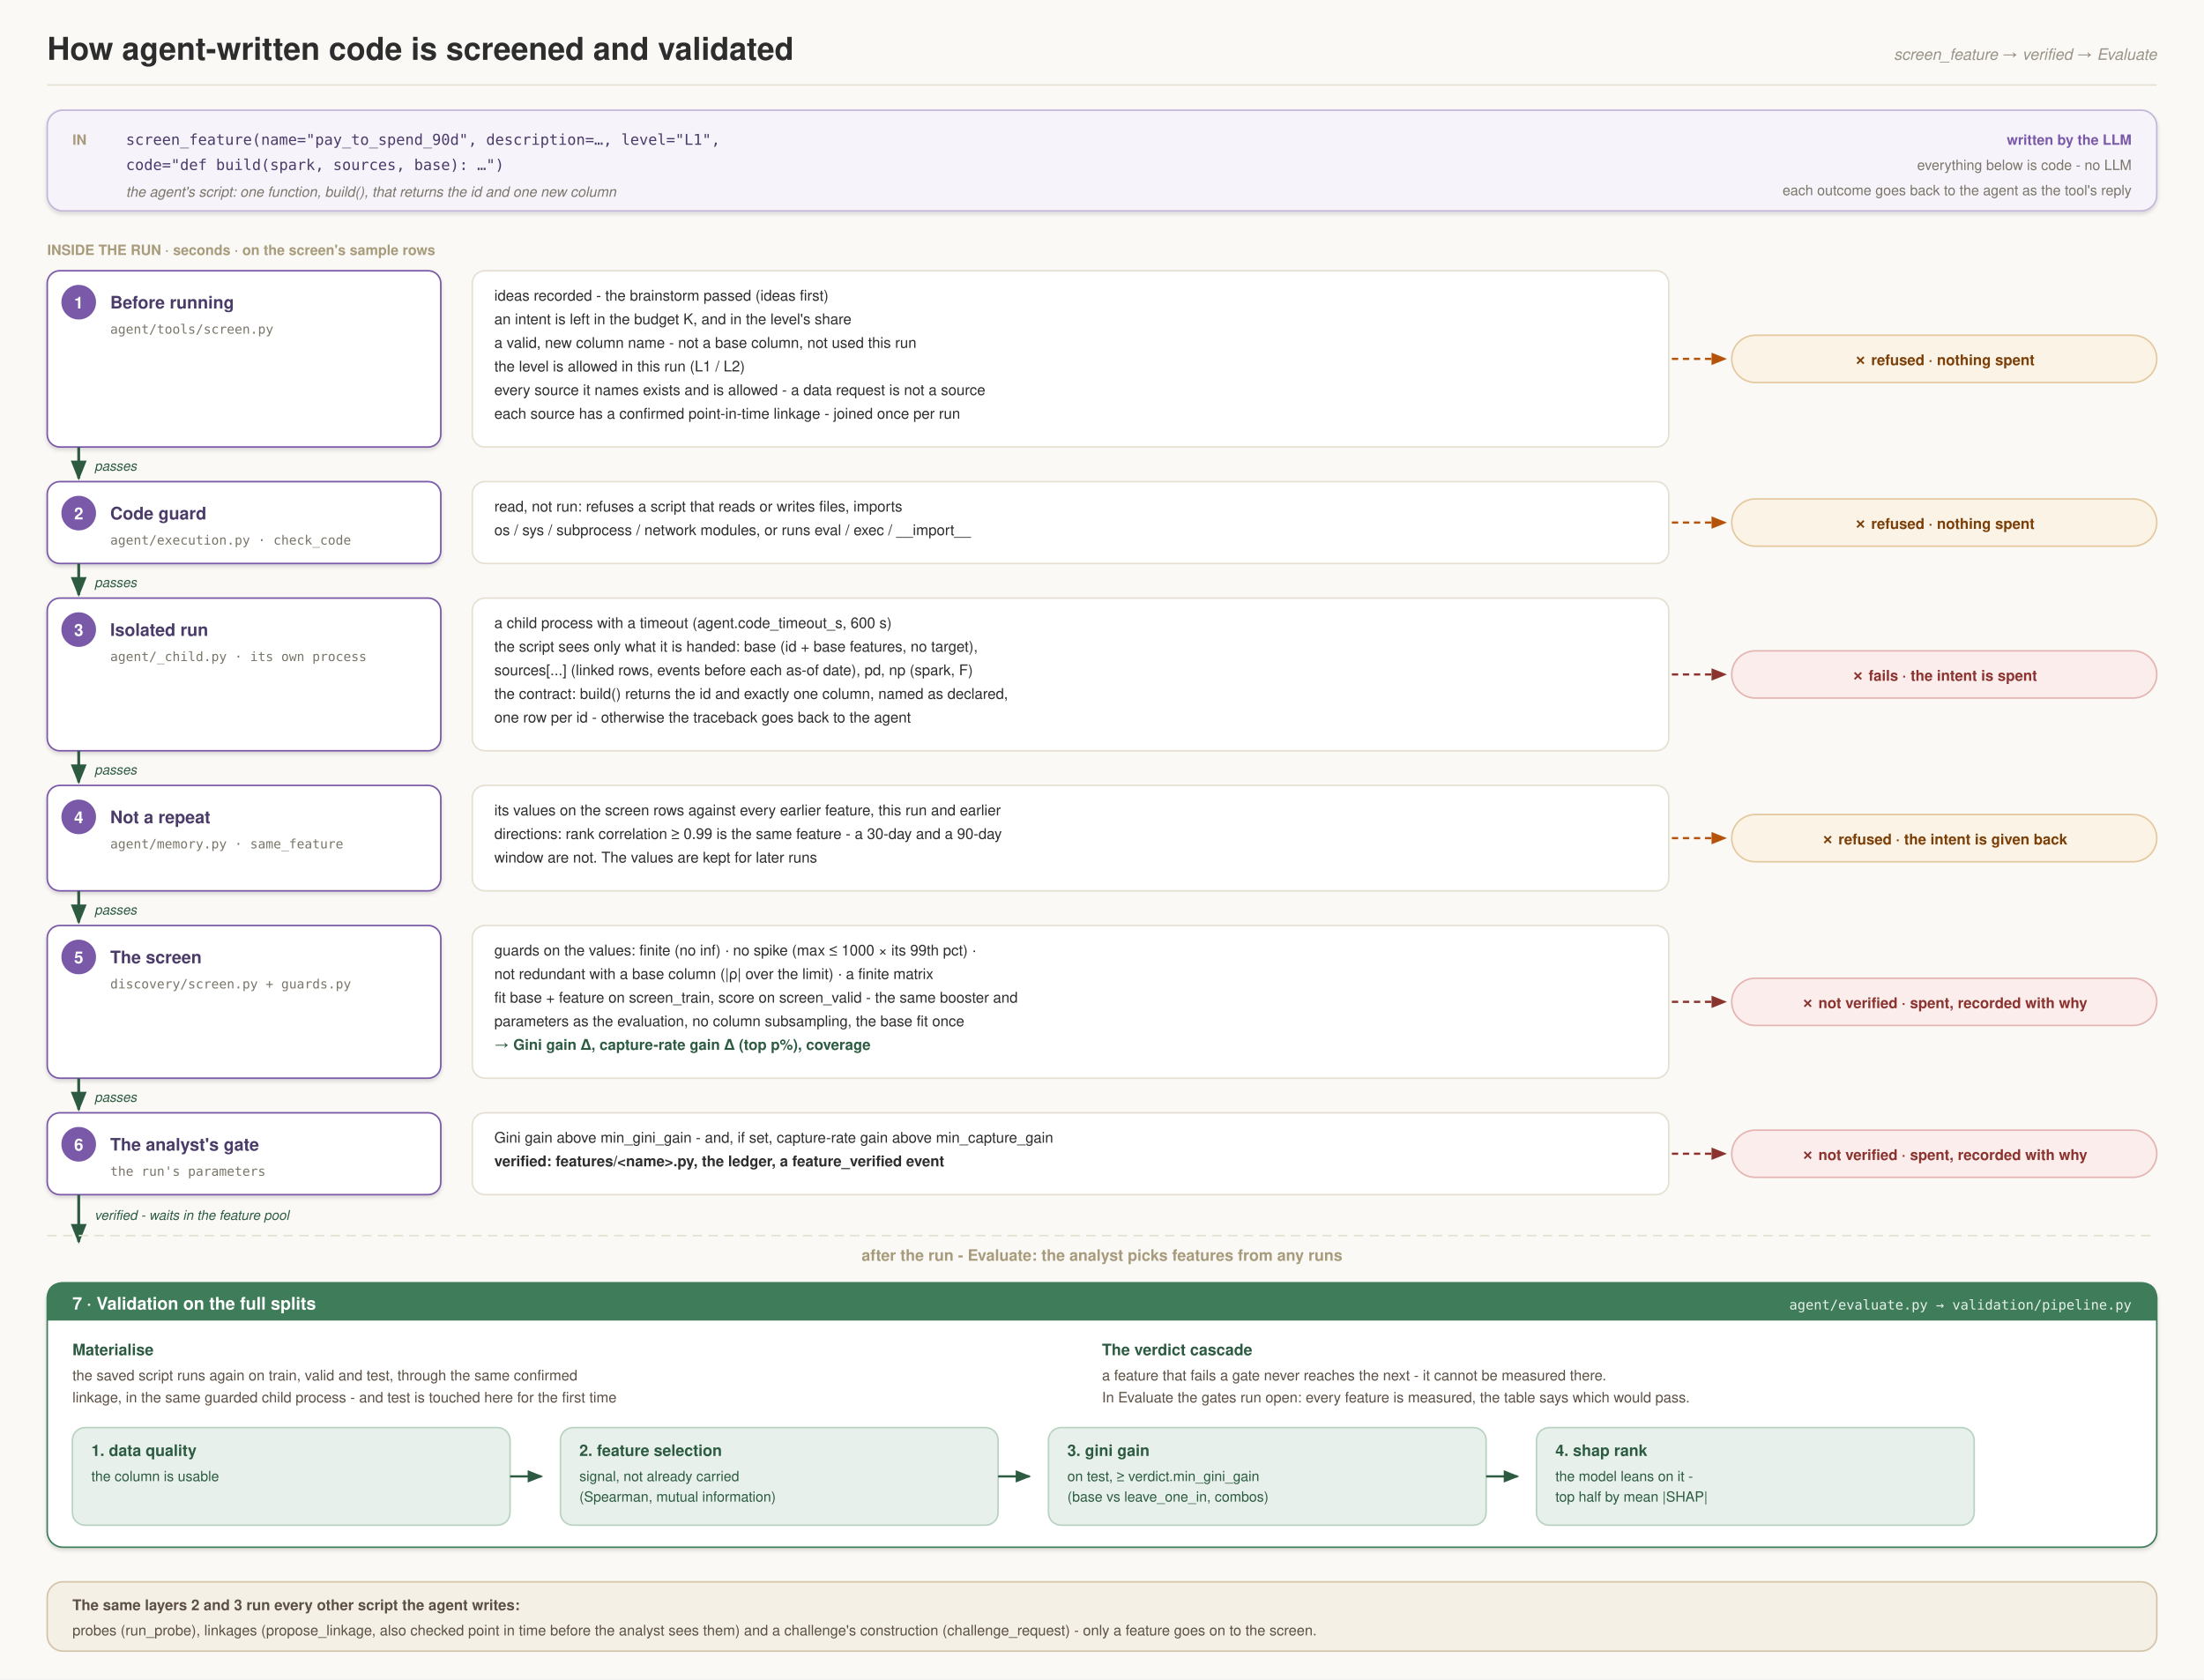
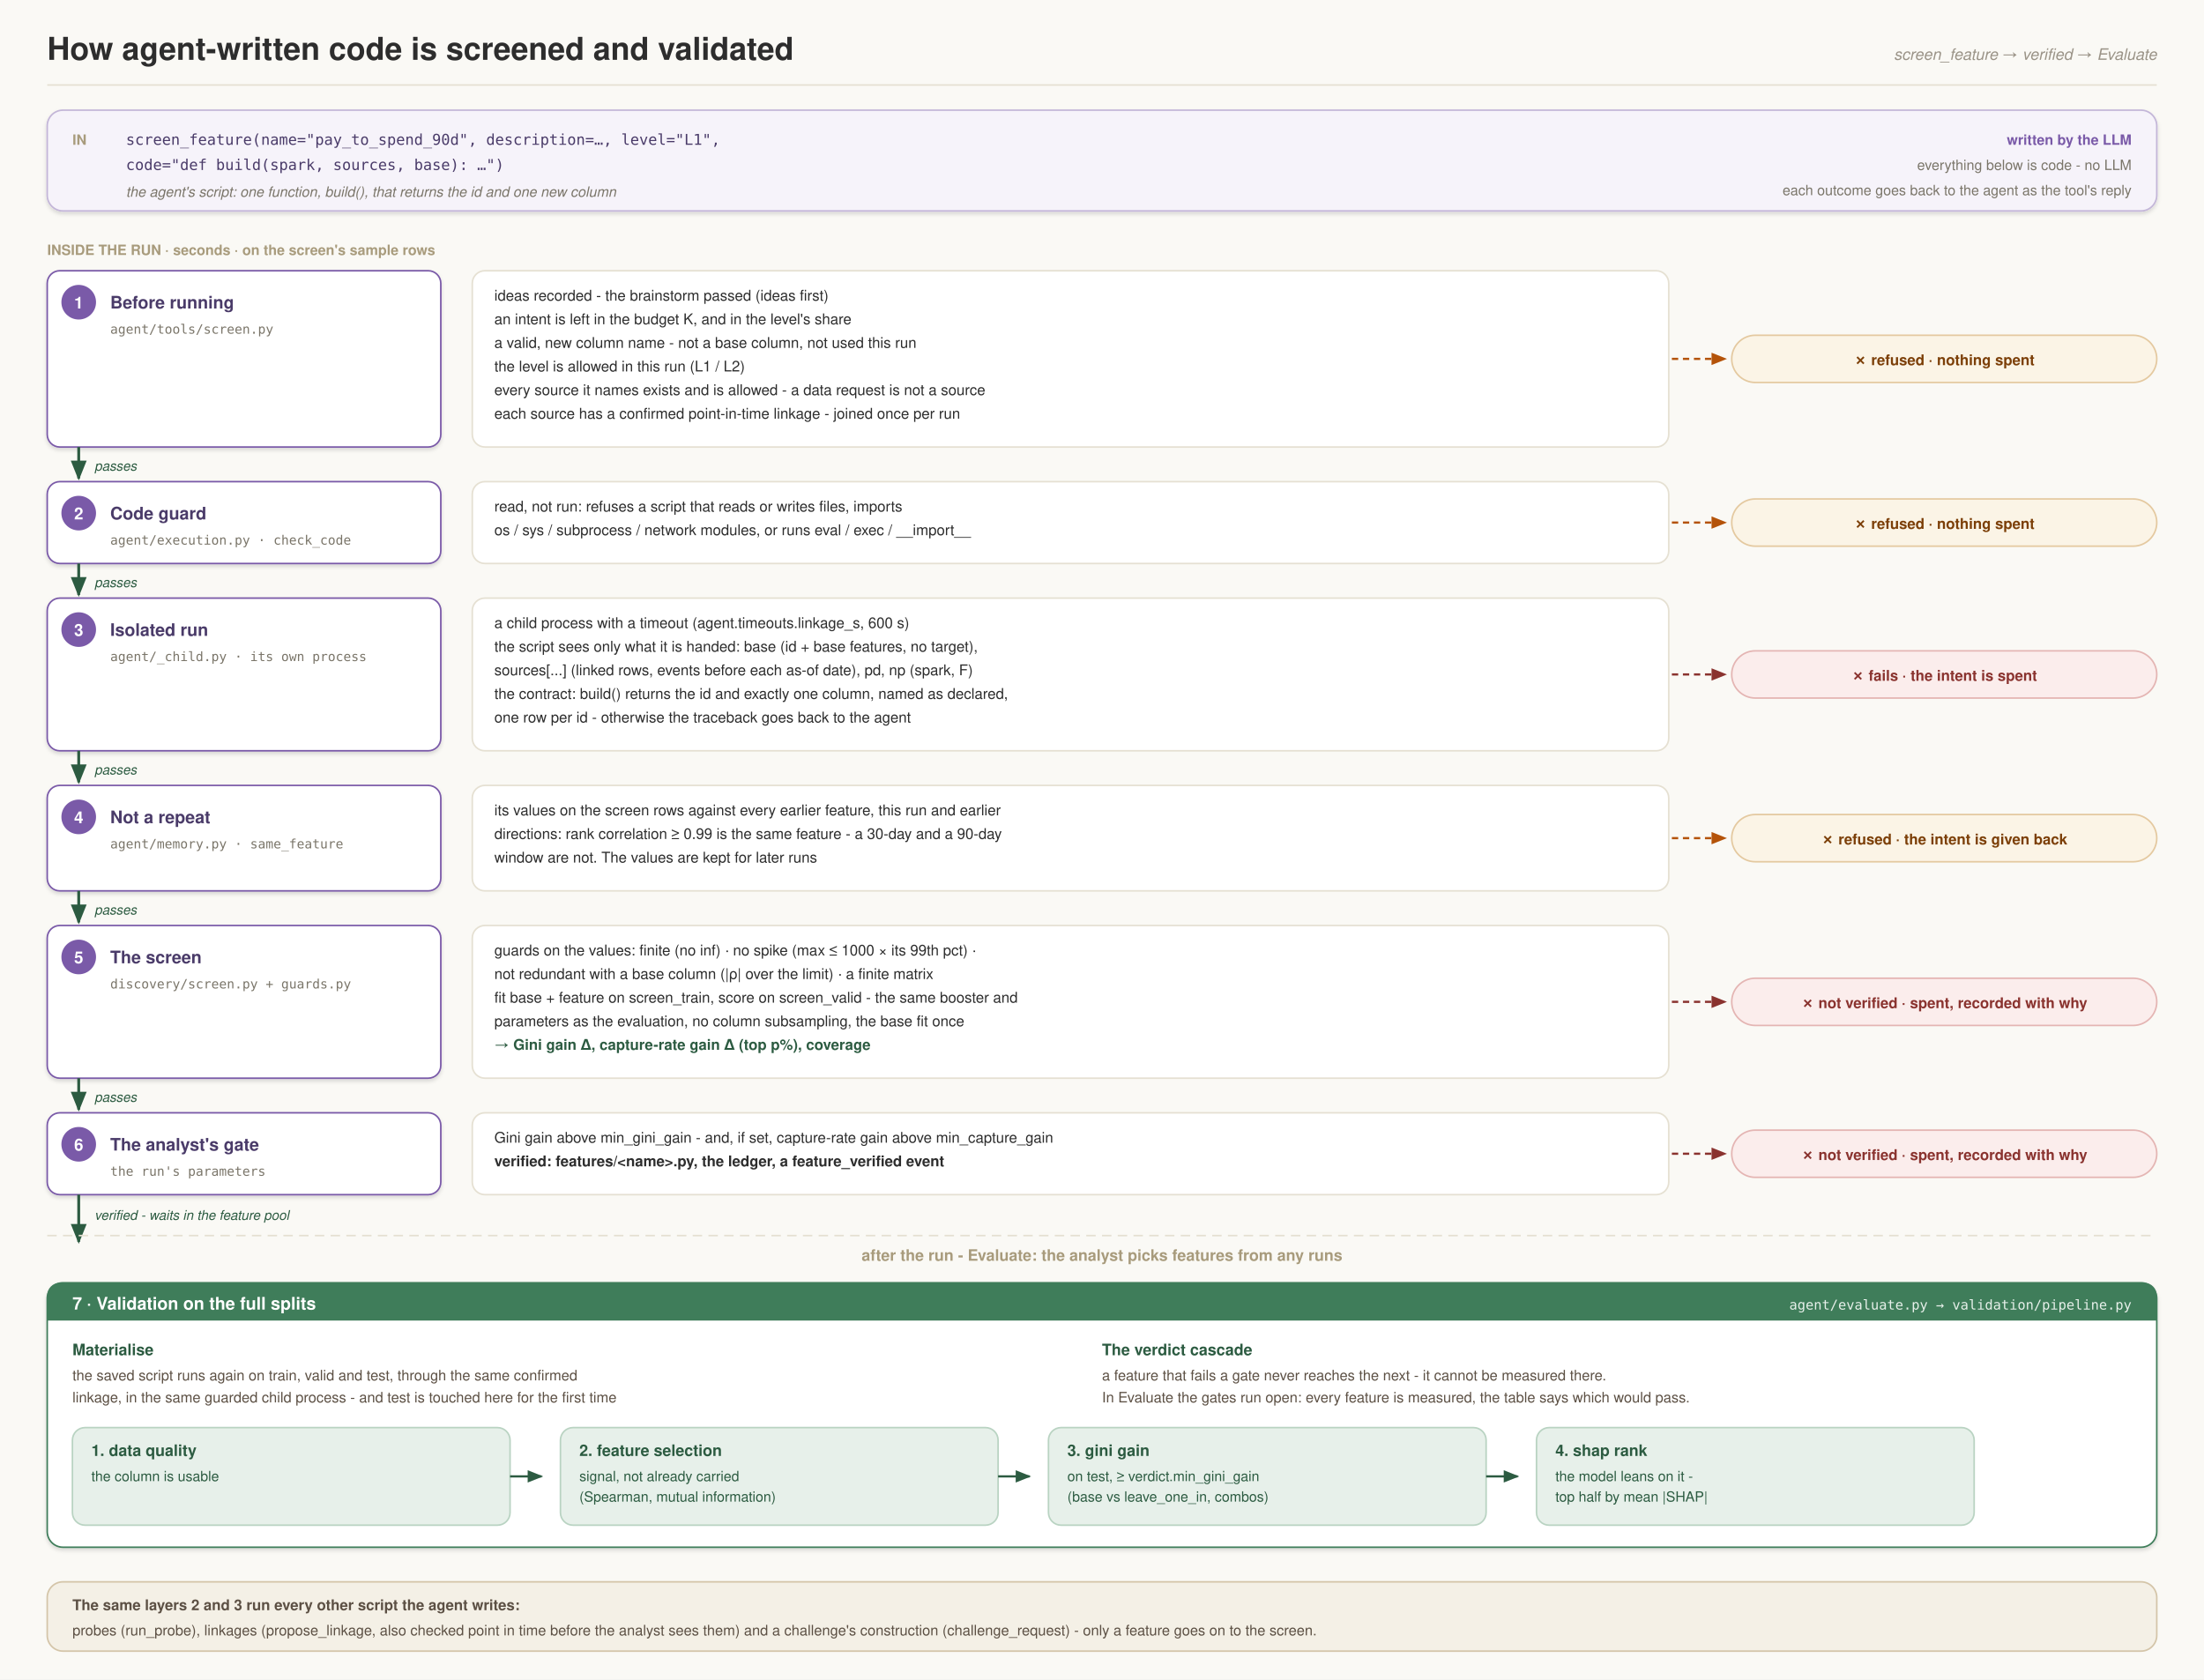
<svg xmlns="http://www.w3.org/2000/svg" viewBox="0 0 1400 1067" font-family="ui-sans-serif, -apple-system, 'Segoe UI', system-ui, Helvetica, sans-serif">
  <defs>
    <filter id="shadow" x="-20%" y="-20%" width="140%" height="140%">
      <feGaussianBlur in="SourceAlpha" stdDeviation="1.2" />
      <feOffset dy="1.5" />
      <feComponentTransfer>
        <feFuncA type="linear" slope="0.14" />
      </feComponentTransfer>
      <feMerge>
        <feMergeNode />
        <feMergeNode in="SourceGraphic" />
      </feMerge>
    </filter>
    <marker id="a-p" viewBox="0 0 10 10" refX="9" refY="5" markerWidth="7" markerHeight="7" orient="auto-start-reverse">
      <path d="M0,1 L10,5 L0,9 Z" fill="#7A5AA8" />
    </marker>
    <marker id="a-g" viewBox="0 0 10 10" refX="9" refY="5" markerWidth="7" markerHeight="7" orient="auto-start-reverse">
      <path d="M0,1 L10,5 L0,9 Z" fill="#2C5B41" />
    </marker>
    <marker id="a-a" viewBox="0 0 10 10" refX="9" refY="5" markerWidth="7" markerHeight="7" orient="auto-start-reverse">
      <path d="M0,1 L10,5 L0,9 Z" fill="#B45309" />
    </marker>
    <marker id="a-r" viewBox="0 0 10 10" refX="9" refY="5" markerWidth="7" markerHeight="7" orient="auto-start-reverse">
      <path d="M0,1 L10,5 L0,9 Z" fill="#8A332F" />
    </marker>
  </defs>
  <rect width="1400" height="1067" fill="#FAF9F5" />
  <text x="30" y="38" font-size="20" fill="#2D2D2D" font-weight="700">How agent-written code is screened and validated</text>
  <text x="1370" y="38" font-size="10" fill="#9A9387" font-style="italic" text-anchor="end">screen_feature → verified → Evaluate</text>
  <line x1="30" y1="54" x2="1370" y2="54" stroke="#E5E0D2" />
  <rect x="30" y="70" width="1340" height="64" rx="10" fill="#F6F3FA" stroke="#C3B6D8" stroke-width="1" filter="url(#shadow)" />
  <text x="46" y="92" font-size="9" fill="#A89B7C" font-weight="700">IN</text>
  <text x="80" y="92" font-size="9.5" fill="#4A3B69" font-family="ui-monospace, Menlo, monospace">screen_feature(name="pay_to_spend_90d", description=…, level="L1",</text>
  <text x="80" y="108" font-size="9.5" fill="#4A3B69" font-family="ui-monospace, Menlo, monospace">               code="def build(spark, sources, base): …")</text>
  <text x="80" y="125" font-size="9" fill="#7A7569" font-style="italic">the agent's script: one function, build(), that returns the id and one new column</text>
  <text x="1354" y="92" font-size="9" fill="#7A5AA8" font-weight="700" text-anchor="end">written by the LLM</text>
  <text x="1354" y="108" font-size="9" fill="#7A7569" text-anchor="end">everything below is code - no LLM</text>
  <text x="1354" y="124" font-size="9" fill="#7A7569" text-anchor="end">each outcome goes back to the agent as the tool's reply</text>
  <text x="30" y="162" font-size="9" fill="#A89B7C" font-weight="700">INSIDE THE RUN · seconds · on the screen's sample rows</text>
  <rect x="30" y="172" width="250" height="112" rx="8" fill="#FFFFFF" stroke="#7A5AA8" stroke-width="1" filter="url(#shadow)" />
  <circle cx="50" cy="192" r="11" fill="#7A5AA8" />
  <text x="50" y="196" font-size="10.5" fill="#FFFFFF" font-weight="700" text-anchor="middle">1</text>
  <text x="70" y="196" font-size="11" fill="#4A3B69" font-weight="700">Before running</text>
  <text x="70" y="212" font-size="8.2" fill="#7A7569" font-family="ui-monospace, Menlo, monospace">agent/tools/screen.py</text>
  <rect x="300" y="172" width="760" height="112" rx="8" fill="#FFFFFF" stroke="#E5E0D2" stroke-width="1" />
  <text x="314" y="191" font-size="9.4" fill="#2D2D2D">ideas recorded - the brainstorm passed (ideas first)</text>
  <text x="314" y="206" font-size="9.4" fill="#2D2D2D">an intent is left in the budget K, and in the level's share</text>
  <text x="314" y="221" font-size="9.4" fill="#2D2D2D">a valid, new column name - not a base column, not used this run</text>
  <text x="314" y="236" font-size="9.4" fill="#2D2D2D">the level is allowed in this run (L1 / L2)</text>
  <text x="314" y="251" font-size="9.4" fill="#2D2D2D">every source it names exists and is allowed - a data request is not a source</text>
  <text x="314" y="266" font-size="9.4" fill="#2D2D2D">each source has a confirmed point-in-time linkage - joined once per run</text>
  <rect x="1100" y="213.0" width="270" height="30" rx="15" fill="#FBF4E6" stroke="#E4C9A0" stroke-width="1" />
  <text x="1235.0" y="232.0" font-size="9.4" fill="#7C3F08" font-weight="600" text-anchor="middle">✗ refused · nothing spent</text>
  <line x1="1062" y1="228.0" x2="1096" y2="228.0" stroke="#B45309" stroke-width="1.4" stroke-dasharray="4,3" marker-end="url(#a-a)" />
  <rect x="30" y="306" width="250" height="52" rx="8" fill="#FFFFFF" stroke="#7A5AA8" stroke-width="1" filter="url(#shadow)" />
  <circle cx="50" cy="326" r="11" fill="#7A5AA8" />
  <text x="50" y="330" font-size="10.5" fill="#FFFFFF" font-weight="700" text-anchor="middle">2</text>
  <text x="70" y="330" font-size="11" fill="#4A3B69" font-weight="700">Code guard</text>
  <text x="70" y="346" font-size="8.2" fill="#7A7569" font-family="ui-monospace, Menlo, monospace">agent/execution.py · check_code</text>
  <rect x="300" y="306" width="760" height="52" rx="8" fill="#FFFFFF" stroke="#E5E0D2" stroke-width="1" />
  <text x="314" y="325" font-size="9.4" fill="#2D2D2D">read, not run: refuses a script that reads or writes files, imports</text>
  <text x="314" y="340" font-size="9.4" fill="#2D2D2D">os / sys / subprocess / network modules, or runs eval / exec / __import__</text>
  <rect x="1100" y="317.0" width="270" height="30" rx="15" fill="#FBF4E6" stroke="#E4C9A0" stroke-width="1" />
  <text x="1235.0" y="336.0" font-size="9.4" fill="#7C3F08" font-weight="600" text-anchor="middle">✗ refused · nothing spent</text>
  <line x1="1062" y1="332.0" x2="1096" y2="332.0" stroke="#B45309" stroke-width="1.4" stroke-dasharray="4,3" marker-end="url(#a-a)" />
  <rect x="30" y="380" width="250" height="97" rx="8" fill="#FFFFFF" stroke="#7A5AA8" stroke-width="1" filter="url(#shadow)" />
  <circle cx="50" cy="400" r="11" fill="#7A5AA8" />
  <text x="50" y="404" font-size="10.5" fill="#FFFFFF" font-weight="700" text-anchor="middle">3</text>
  <text x="70" y="404" font-size="11" fill="#4A3B69" font-weight="700">Isolated run</text>
  <text x="70" y="420" font-size="8.2" fill="#7A7569" font-family="ui-monospace, Menlo, monospace">agent/_child.py · its own process</text>
  <rect x="300" y="380" width="760" height="97" rx="8" fill="#FFFFFF" stroke="#E5E0D2" stroke-width="1" />
-   <text x="314" y="399" font-size="9.4" fill="#2D2D2D">a child process with a timeout (agent.code_timeout_s, 600 s)</text>
+   <text x="314" y="399" font-size="9.4" fill="#2D2D2D">a child process with a timeout (agent.timeouts.linkage_s, 600 s)</text>
  <text x="314" y="414" font-size="9.4" fill="#2D2D2D">the script sees only what it is handed: base (id + base features, no target),</text>
  <text x="314" y="429" font-size="9.4" fill="#2D2D2D">sources[...] (linked rows, events before each as-of date), pd, np (spark, F)</text>
  <text x="314" y="444" font-size="9.4" fill="#2D2D2D">the contract: build() returns the id and exactly one column, named as declared,</text>
  <text x="314" y="459" font-size="9.4" fill="#2D2D2D">one row per id - otherwise the traceback goes back to the agent</text>
  <rect x="1100" y="413.5" width="270" height="30" rx="15" fill="#FBEDEC" stroke="#E4B5B3" stroke-width="1" />
  <text x="1235.0" y="432.5" font-size="9.4" fill="#8A332F" font-weight="600" text-anchor="middle">✗ fails · the intent is spent</text>
  <line x1="1062" y1="428.5" x2="1096" y2="428.5" stroke="#8A332F" stroke-width="1.4" stroke-dasharray="4,3" marker-end="url(#a-r)" />
  <rect x="30" y="499" width="250" height="67" rx="8" fill="#FFFFFF" stroke="#7A5AA8" stroke-width="1" filter="url(#shadow)" />
  <circle cx="50" cy="519" r="11" fill="#7A5AA8" />
  <text x="50" y="523" font-size="10.5" fill="#FFFFFF" font-weight="700" text-anchor="middle">4</text>
  <text x="70" y="523" font-size="11" fill="#4A3B69" font-weight="700">Not a repeat</text>
  <text x="70" y="539" font-size="8.2" fill="#7A7569" font-family="ui-monospace, Menlo, monospace">agent/memory.py · same_feature</text>
  <rect x="300" y="499" width="760" height="67" rx="8" fill="#FFFFFF" stroke="#E5E0D2" stroke-width="1" />
  <text x="314" y="518" font-size="9.4" fill="#2D2D2D">its values on the screen rows against every earlier feature, this run and earlier</text>
  <text x="314" y="533" font-size="9.4" fill="#2D2D2D">directions: rank correlation ≥ 0.99 is the same feature - a 30-day and a 90-day</text>
  <text x="314" y="548" font-size="9.4" fill="#2D2D2D">window are not. The values are kept for later runs</text>
  <rect x="1100" y="517.5" width="270" height="30" rx="15" fill="#FBF4E6" stroke="#E4C9A0" stroke-width="1" />
  <text x="1235.0" y="536.5" font-size="9.4" fill="#7C3F08" font-weight="600" text-anchor="middle">✗ refused · the intent is given back</text>
  <line x1="1062" y1="532.5" x2="1096" y2="532.5" stroke="#B45309" stroke-width="1.4" stroke-dasharray="4,3" marker-end="url(#a-a)" />
  <rect x="30" y="588" width="250" height="97" rx="8" fill="#FFFFFF" stroke="#7A5AA8" stroke-width="1" filter="url(#shadow)" />
  <circle cx="50" cy="608" r="11" fill="#7A5AA8" />
  <text x="50" y="612" font-size="10.5" fill="#FFFFFF" font-weight="700" text-anchor="middle">5</text>
  <text x="70" y="612" font-size="11" fill="#4A3B69" font-weight="700">The screen</text>
  <text x="70" y="628" font-size="8.2" fill="#7A7569" font-family="ui-monospace, Menlo, monospace">discovery/screen.py + guards.py</text>
  <rect x="300" y="588" width="760" height="97" rx="8" fill="#FFFFFF" stroke="#E5E0D2" stroke-width="1" />
  <text x="314" y="607" font-size="9.4" fill="#2D2D2D">guards on the values: finite (no inf) · no spike (max ≤ 1000 × its 99th pct) ·</text>
  <text x="314" y="622" font-size="9.4" fill="#2D2D2D">not redundant with a base column (|ρ| over the limit) · a finite matrix</text>
  <text x="314" y="637" font-size="9.4" fill="#2D2D2D">fit base + feature on screen_train, score on screen_valid - the same booster and</text>
  <text x="314" y="652" font-size="9.4" fill="#2D2D2D">parameters as the evaluation, no column subsampling, the base fit once</text>
  <text x="314" y="667" font-size="9.4" fill="#2C5B41" font-weight="600">→ Gini gain Δ, capture-rate gain Δ (top p%), coverage</text>
  <rect x="1100" y="621.5" width="270" height="30" rx="15" fill="#FBEDEC" stroke="#E4B5B3" stroke-width="1" />
  <text x="1235.0" y="640.5" font-size="9.4" fill="#8A332F" font-weight="600" text-anchor="middle">✗ not verified · spent, recorded with why</text>
  <line x1="1062" y1="636.5" x2="1096" y2="636.5" stroke="#8A332F" stroke-width="1.4" stroke-dasharray="4,3" marker-end="url(#a-r)" />
  <rect x="30" y="707" width="250" height="52" rx="8" fill="#FFFFFF" stroke="#7A5AA8" stroke-width="1" filter="url(#shadow)" />
  <circle cx="50" cy="727" r="11" fill="#7A5AA8" />
  <text x="50" y="731" font-size="10.5" fill="#FFFFFF" font-weight="700" text-anchor="middle">6</text>
  <text x="70" y="731" font-size="11" fill="#4A3B69" font-weight="700">The analyst's gate</text>
  <text x="70" y="747" font-size="8.2" fill="#7A7569" font-family="ui-monospace, Menlo, monospace">the run's parameters</text>
  <rect x="300" y="707" width="760" height="52" rx="8" fill="#FFFFFF" stroke="#E5E0D2" stroke-width="1" />
  <text x="314" y="726" font-size="9.4" fill="#2D2D2D">Gini gain above min_gini_gain - and, if set, capture-rate gain above min_capture_gain</text>
  <text x="314" y="741" font-size="9.4" fill="#2D2D2D" font-weight="600">verified: features/&lt;name&gt;.py, the ledger, a feature_verified event</text>
  <rect x="1100" y="718.0" width="270" height="30" rx="15" fill="#FBEDEC" stroke="#E4B5B3" stroke-width="1" />
  <text x="1235.0" y="737.0" font-size="9.4" fill="#8A332F" font-weight="600" text-anchor="middle">✗ not verified · spent, recorded with why</text>
  <line x1="1062" y1="733.0" x2="1096" y2="733.0" stroke="#8A332F" stroke-width="1.4" stroke-dasharray="4,3" marker-end="url(#a-r)" />
  <line x1="50" y1="284" x2="50" y2="304" stroke="#2C5B41" stroke-width="1.8" marker-end="url(#a-g)" />
  <text x="60" y="299" font-size="8.5" fill="#2C5B41" font-style="italic">passes</text>
  <line x1="50" y1="358" x2="50" y2="378" stroke="#2C5B41" stroke-width="1.8" marker-end="url(#a-g)" />
  <text x="60" y="373" font-size="8.5" fill="#2C5B41" font-style="italic">passes</text>
  <line x1="50" y1="477" x2="50" y2="497" stroke="#2C5B41" stroke-width="1.8" marker-end="url(#a-g)" />
  <text x="60" y="492" font-size="8.5" fill="#2C5B41" font-style="italic">passes</text>
  <line x1="50" y1="566" x2="50" y2="586" stroke="#2C5B41" stroke-width="1.8" marker-end="url(#a-g)" />
  <text x="60" y="581" font-size="8.5" fill="#2C5B41" font-style="italic">passes</text>
  <line x1="50" y1="685" x2="50" y2="705" stroke="#2C5B41" stroke-width="1.8" marker-end="url(#a-g)" />
  <text x="60" y="700" font-size="8.5" fill="#2C5B41" font-style="italic">passes</text>
  <line x1="50" y1="759" x2="50" y2="789" stroke="#2C5B41" stroke-width="1.8" marker-end="url(#a-g)" />
  <text x="60" y="775" font-size="8.5" fill="#2C5B41" font-style="italic">verified - waits in the feature pool</text>
  <line x1="30" y1="785" x2="1370" y2="785" stroke="#E5E0D2" stroke-dasharray="6,4" />
  <text x="700.0" y="801" font-size="10" fill="#A89B7C" font-weight="700" text-anchor="middle">after the run - Evaluate: the analyst picks features from any runs</text>
  <rect x="30" y="815" width="1340" height="168" rx="10" fill="#FFFFFF" stroke="#3F7D5A" stroke-width="1" filter="url(#shadow)" />
  <path d="M38,815 h1324 a8,8 0 0 1 8,8 v16 h-1340 v-16 a8,8 0 0 1 8,-8 z" fill="#3F7D5A" />
  <text x="46" y="832" font-size="11" fill="#FFFFFF" font-weight="700">7 · Validation on the full splits</text>
  <text x="1354" y="832" font-size="8.6" fill="#E7F0EA" text-anchor="end" font-family="ui-monospace, Menlo, monospace">agent/evaluate.py → validation/pipeline.py</text>
  <text x="46" y="861" font-size="10" fill="#2C5B41" font-weight="700">Materialise</text>
  <text x="46" y="877" font-size="9.2" fill="#5C5044">the saved script runs again on train, valid and test, through the same confirmed</text>
  <text x="46" y="891" font-size="9.2" fill="#5C5044">linkage, in the same guarded child process - and test is touched here for the first time</text>
  <rect x="46" y="907" width="278" height="62" rx="8" fill="#E7F0EA" stroke="#B9D3C2" stroke-width="1" />
  <text x="58" y="925" font-size="10" fill="#2C5B41" font-weight="700">1. data quality</text>
  <text x="58" y="941" font-size="8.9" fill="#2C5B41">the column is usable</text>
  <line x1="324" y1="938" x2="344" y2="938" stroke="#2C5B41" stroke-width="1.4" marker-end="url(#a-g)" />
  <rect x="356" y="907" width="278" height="62" rx="8" fill="#E7F0EA" stroke="#B9D3C2" stroke-width="1" />
  <text x="368" y="925" font-size="10" fill="#2C5B41" font-weight="700">2. feature selection</text>
  <text x="368" y="941" font-size="8.9" fill="#2C5B41">signal, not already carried</text>
  <text x="368" y="954" font-size="8.9" fill="#2C5B41">(Spearman, mutual information)</text>
  <line x1="634" y1="938" x2="654" y2="938" stroke="#2C5B41" stroke-width="1.4" marker-end="url(#a-g)" />
  <rect x="666" y="907" width="278" height="62" rx="8" fill="#E7F0EA" stroke="#B9D3C2" stroke-width="1" />
  <text x="678" y="925" font-size="10" fill="#2C5B41" font-weight="700">3. gini gain</text>
  <text x="678" y="941" font-size="8.9" fill="#2C5B41">on test, ≥ verdict.min_gini_gain</text>
  <text x="678" y="954" font-size="8.9" fill="#2C5B41">(base vs leave_one_in, combos)</text>
  <line x1="944" y1="938" x2="964" y2="938" stroke="#2C5B41" stroke-width="1.4" marker-end="url(#a-g)" />
  <rect x="976" y="907" width="278" height="62" rx="8" fill="#E7F0EA" stroke="#B9D3C2" stroke-width="1" />
  <text x="988" y="925" font-size="10" fill="#2C5B41" font-weight="700">4. shap rank</text>
  <text x="988" y="941" font-size="8.9" fill="#2C5B41">the model leans on it -</text>
  <text x="988" y="954" font-size="8.9" fill="#2C5B41">top half by mean |SHAP|</text>
  <text x="700" y="861" font-size="10" fill="#2C5B41" font-weight="700">The verdict cascade</text>
  <text x="700" y="877" font-size="9.2" fill="#5C5044">a feature that fails a gate never reaches the next - it cannot be measured there.</text>
  <text x="700" y="891" font-size="9.2" fill="#5C5044">In Evaluate the gates run open: every feature is measured, the table says which would pass.</text>
  <rect x="30" y="1005" width="1340" height="44" rx="10" fill="#F4F0E6" stroke="#D4C5A9" stroke-width="1" />
  <text x="46" y="1023" font-size="9.4" fill="#5C5044" font-weight="700">The same layers 2 and 3 run every other script the agent writes:</text>
  <text x="46" y="1039" font-size="9.2" fill="#5C5044">probes (run_probe), linkages (propose_linkage, also checked point in time before the analyst sees them) and a challenge's construction (challenge_request) - only a feature goes on to the screen.</text>
</svg>
